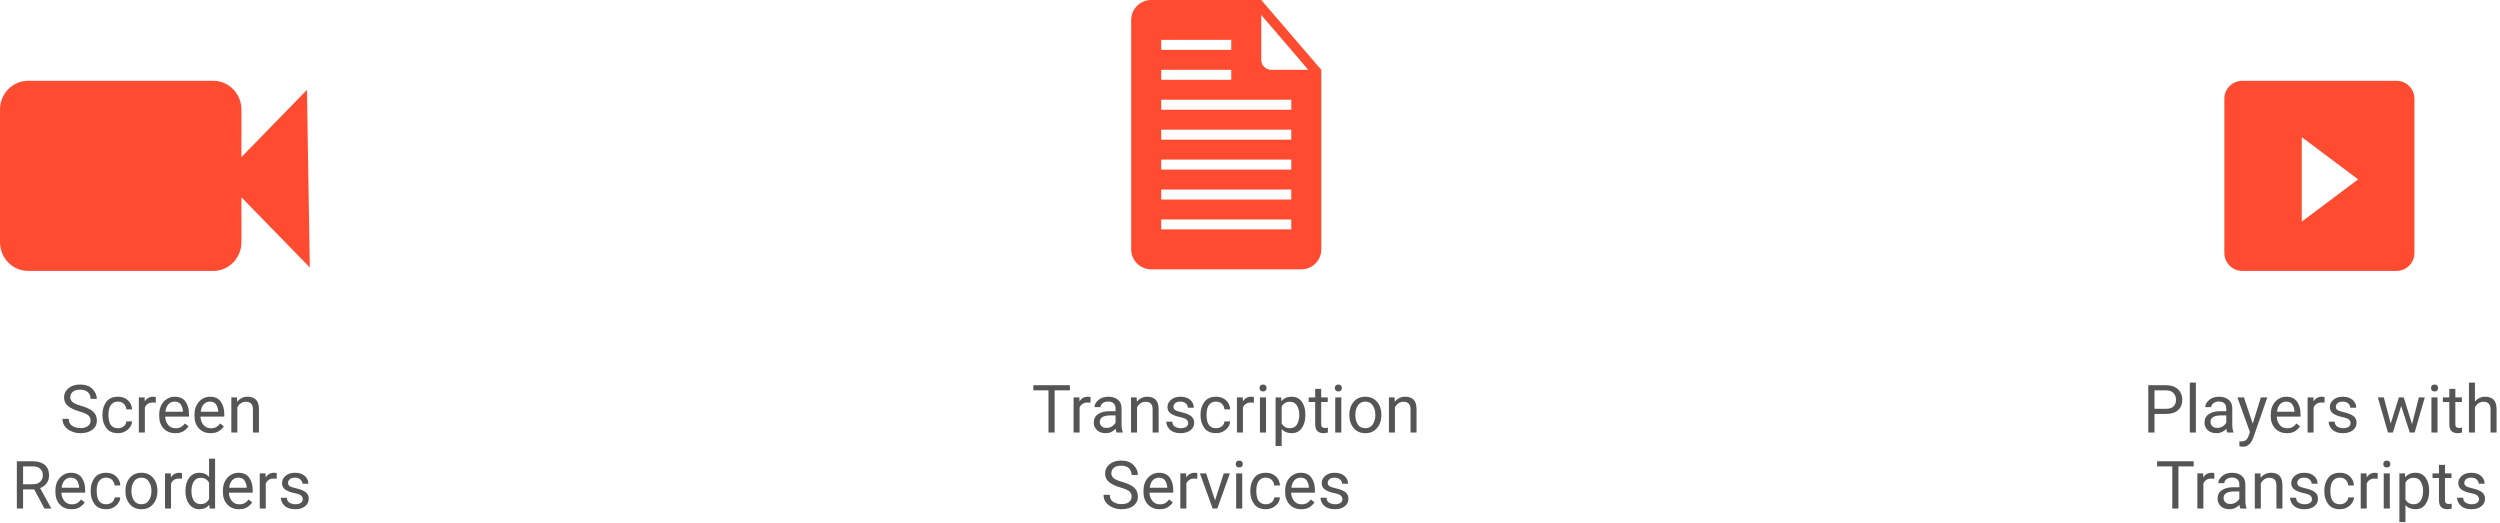
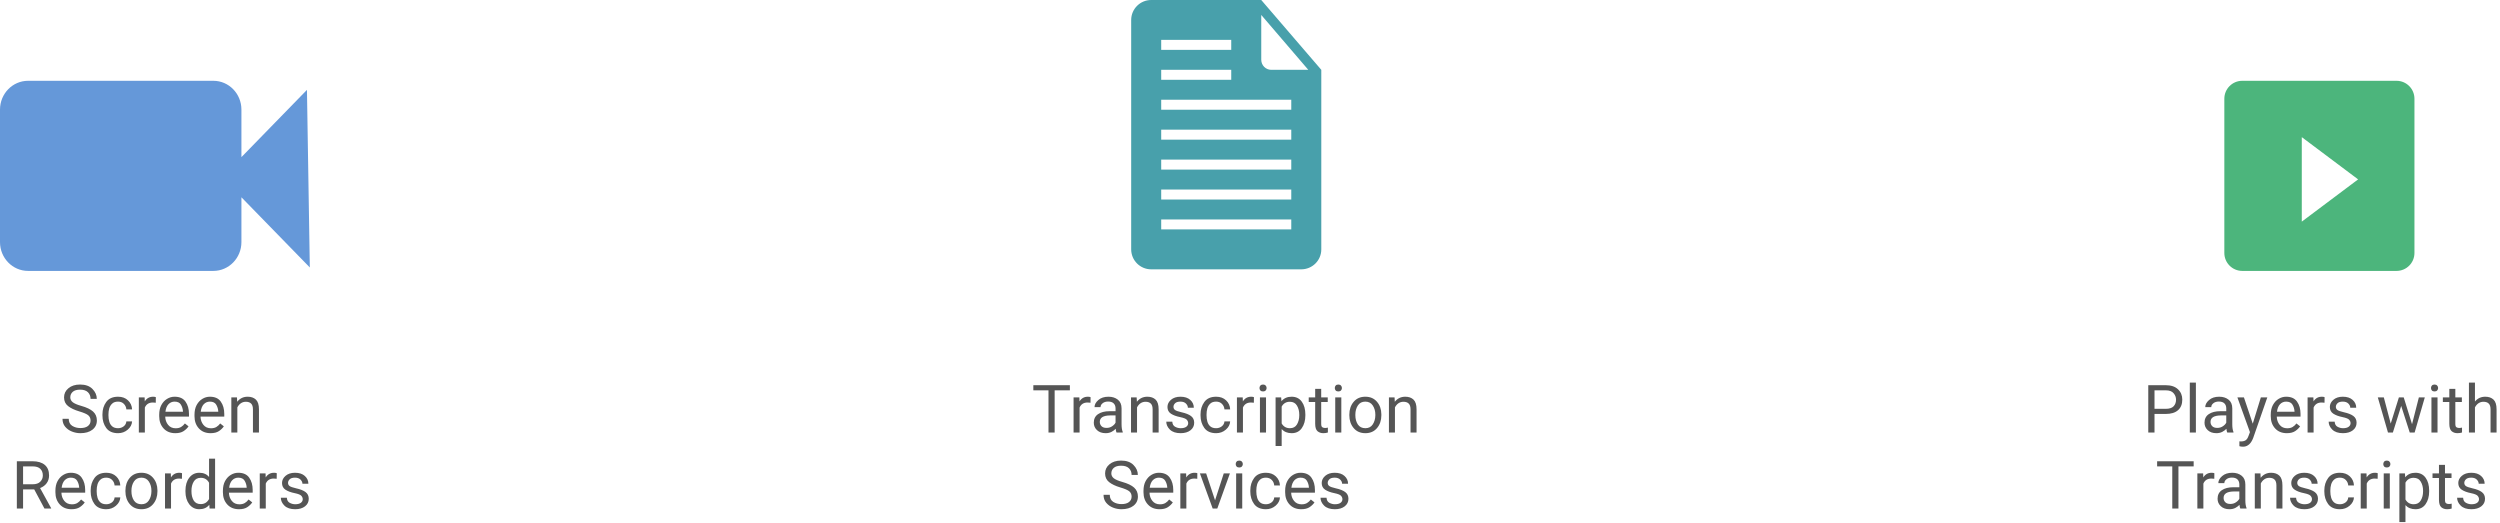
<svg xmlns="http://www.w3.org/2000/svg" width="526px" height="110px" viewBox="0 0 526 110" version="1.1">
  <defs />
  <g id="Page-1" stroke="none" stroke-width="1" fill="none" fill-rule="evenodd">
    <g id="competitive-analysis">
      <g id="Group-6" transform="translate(0, 17)">
        <text id="Screen-Recorders" font-family="Roboto-Regular, Roboto" font-size="14" font-weight="normal" fill="#555555">
          <tspan x="12.6" y="74">Screen </tspan>
          <tspan x="2.387" y="90">Recorders</tspan>
        </text>
-         <g id="if_video-alt_383195" fill-rule="nonzero" fill="#FF4C31">
+         <g id="if_video-alt_383195" fill-rule="nonzero" fill="#6598D9">
          <path d="M65.185,39.274 L64.583,1.91 L50.795,16.059 L50.795,6.061 C50.795,2.713 48.151,0 44.888,0 L5.906,0 C2.644,0 0,2.713 0,6.061 L0,33.939 C0,37.287 2.644,40 5.906,40 L44.888,40 C48.151,40 50.795,37.287 50.795,33.939 L50.795,24.508 L65.185,39.274 Z" id="Shape" />
        </g>
      </g>
      <g id="Group-5" transform="translate(216, 0)">
        <text id="Transcription-Servic" font-family="Roboto-Regular, Roboto" font-size="14" font-weight="normal" fill="#555555">
          <tspan x="1.07" y="91">Transcription </tspan>
          <tspan x="15.637" y="107">Services</tspan>
        </text>
-         <g id="if_icon-55-document-text_314895" transform="translate(22, 0)" fill-rule="nonzero" fill="#FF4C31">
+         <g id="if_icon-55-document-text_314895" transform="translate(22, 0)" fill-rule="nonzero" fill="#48A0AB">
          <path d="M26.316,0 L27.368,0 L40,14.691 L40,15.741 L40,52.488 C40,54.782 38.117,56.667 35.795,56.667 L4.205,56.667 C1.876,56.667 0,54.78 0,52.454 L0,4.213 C0,1.885 1.888,0 4.216,0 L26.316,0 Z M27.368,3.148 L27.368,12.574 C27.368,13.743 28.317,14.691 29.467,14.691 L37.263,14.691 L27.368,3.148 L27.368,3.148 Z M6.316,14.691 L6.316,16.79 L21.053,16.79 L21.053,14.691 L6.316,14.691 L6.316,14.691 Z M6.316,8.395 L6.316,10.494 L21.053,10.494 L21.053,8.395 L6.316,8.395 L6.316,8.395 Z M6.316,20.988 L6.316,23.086 L33.684,23.086 L33.684,20.988 L6.316,20.988 L6.316,20.988 Z M6.316,27.284 L6.316,29.383 L33.684,29.383 L33.684,27.284 L6.316,27.284 L6.316,27.284 Z M6.316,33.58 L6.316,35.679 L33.684,35.679 L33.684,33.58 L6.316,33.58 L6.316,33.58 Z M6.316,39.877 L6.316,41.975 L33.684,41.975 L33.684,39.877 L6.316,39.877 L6.316,39.877 Z M6.316,46.173 L6.316,48.272 L33.684,48.272 L33.684,46.173 L6.316,46.173 L6.316,46.173 Z" id="document-text" />
        </g>
      </g>
      <g id="Group-4" transform="translate(450, 17)">
        <text id="Players-with-Transcr" font-family="Roboto-Regular, Roboto" font-size="14" font-weight="normal" fill="#555555">
          <tspan x="0.841" y="74">Players with </tspan>
          <tspan x="3.514" y="90">Transcripts</tspan>
        </text>
-         <g id="if_video_383197" transform="translate(18, 0)" fill-rule="nonzero" fill="#FF4C31">
+         <g id="if_video_383197" transform="translate(18, 0)" fill-rule="nonzero" fill="#4CB57C">
          <path d="M36.226,0 L3.774,0 C1.69,0 0,1.689 0,3.774 L0,36.226 C0,38.311 1.69,40 3.774,40 L36.226,40 C38.311,40 40,38.311 40,36.226 L40,3.774 C40,1.689 38.311,0 36.226,0 Z M16.296,29.63 L16.296,11.852 L28.148,20.741 L16.296,29.63 Z" id="Shape" />
        </g>
      </g>
    </g>
  </g>
</svg>
